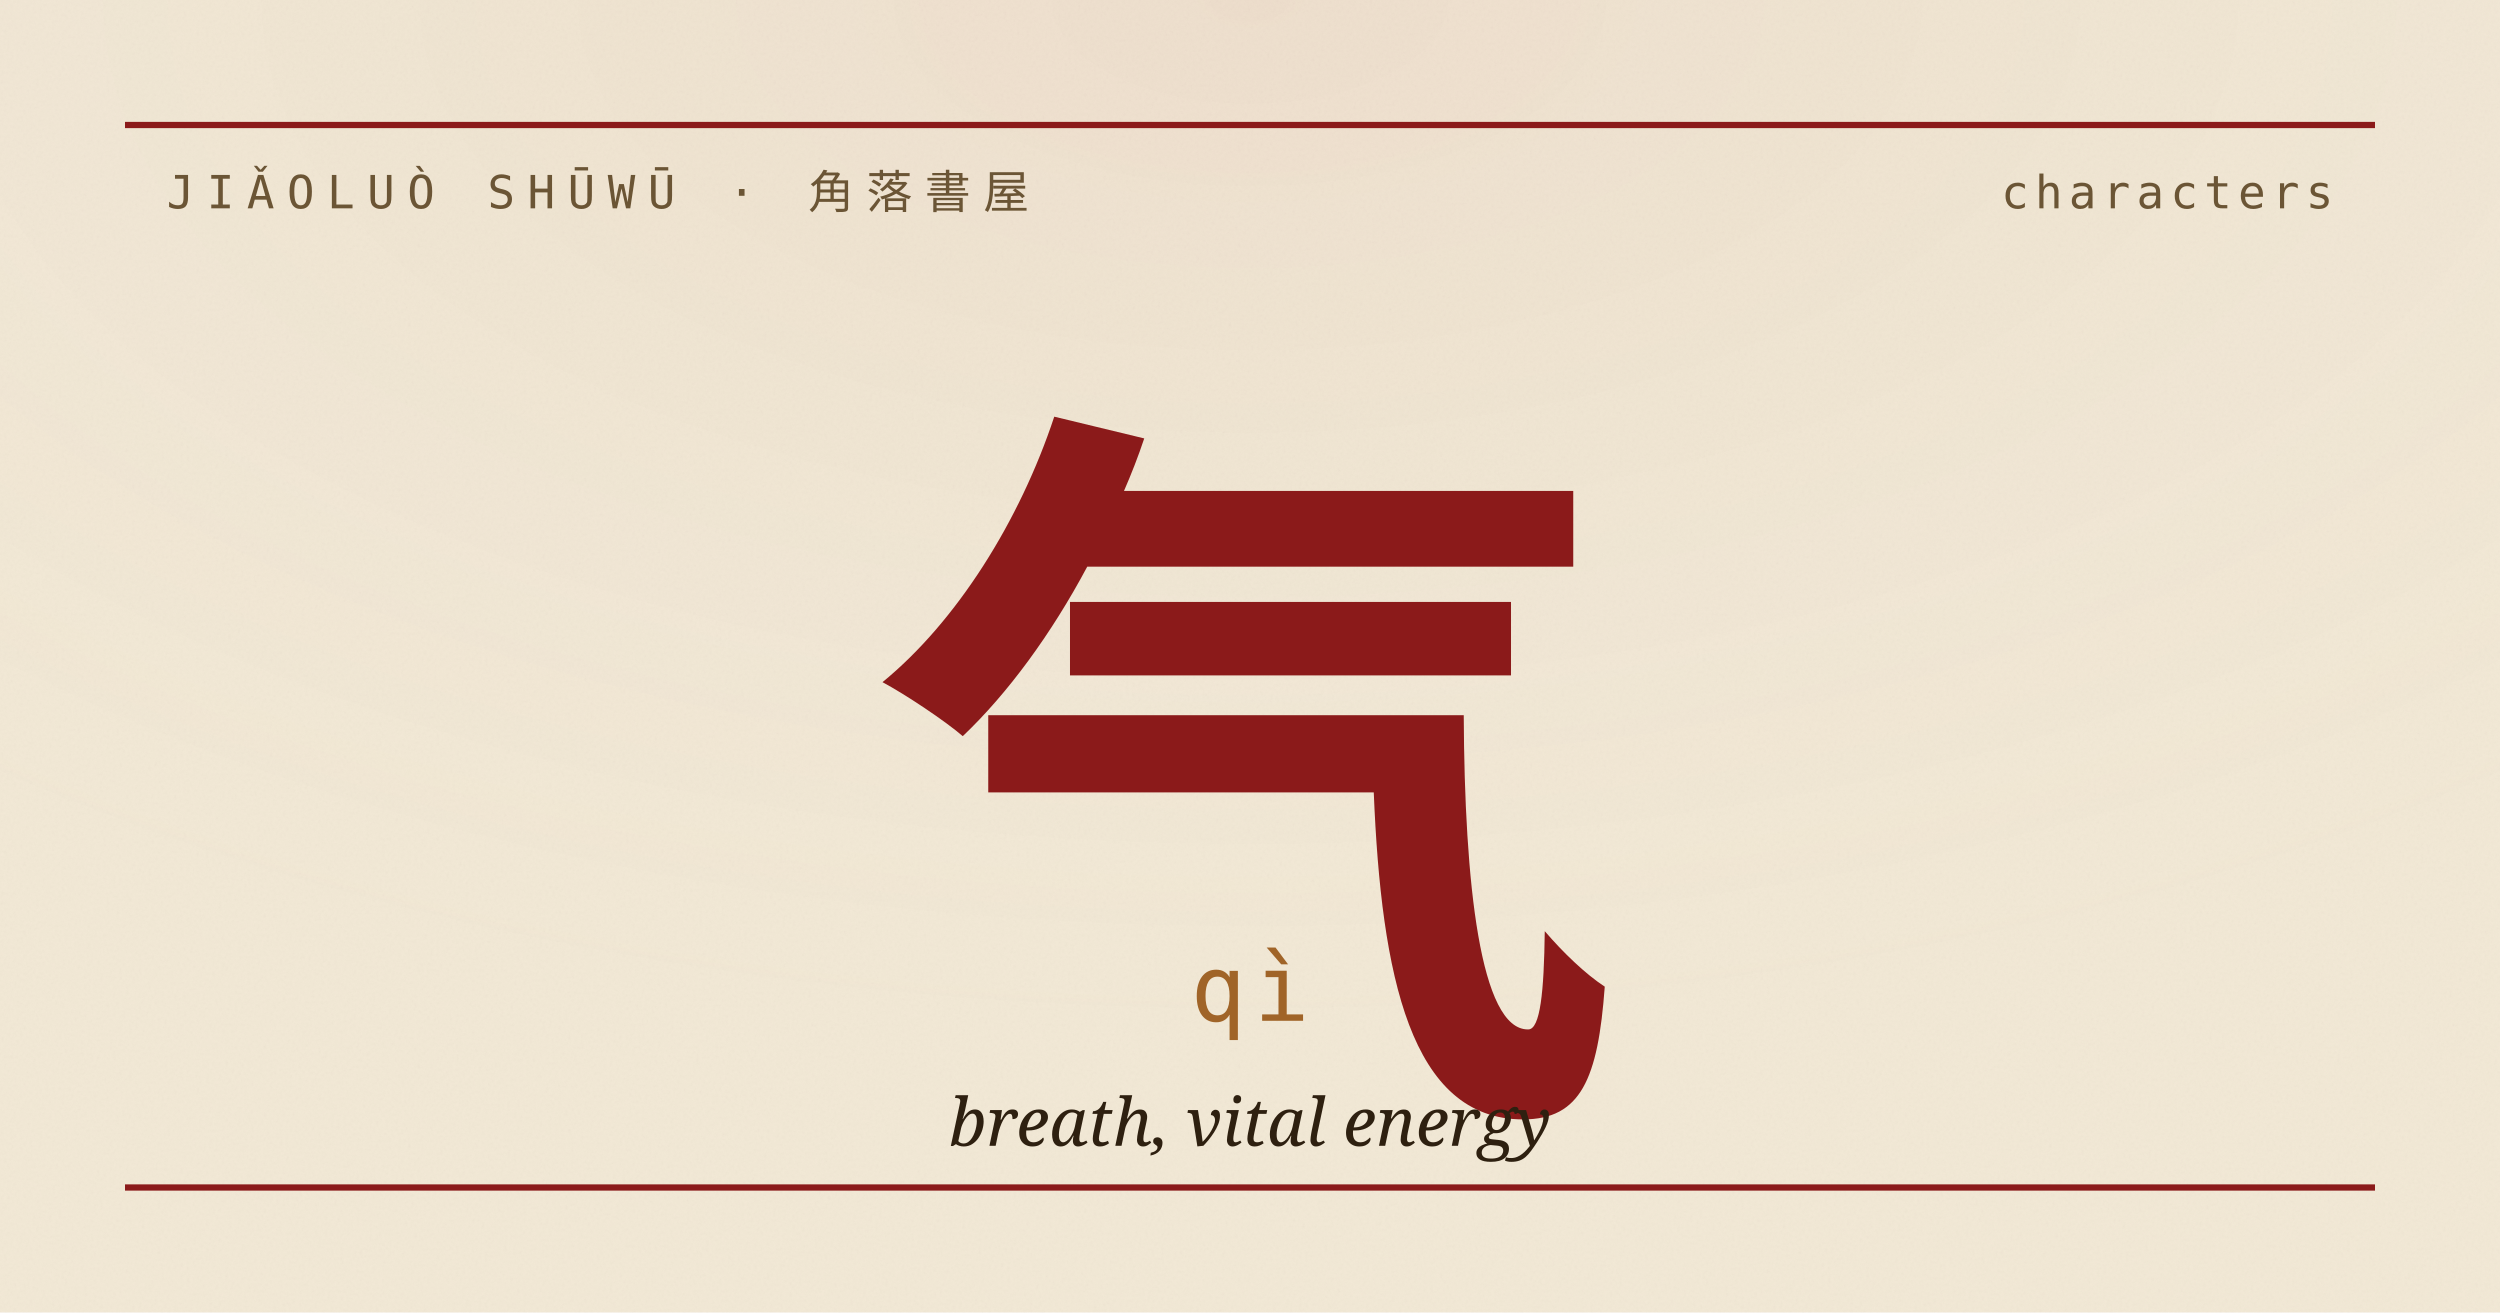
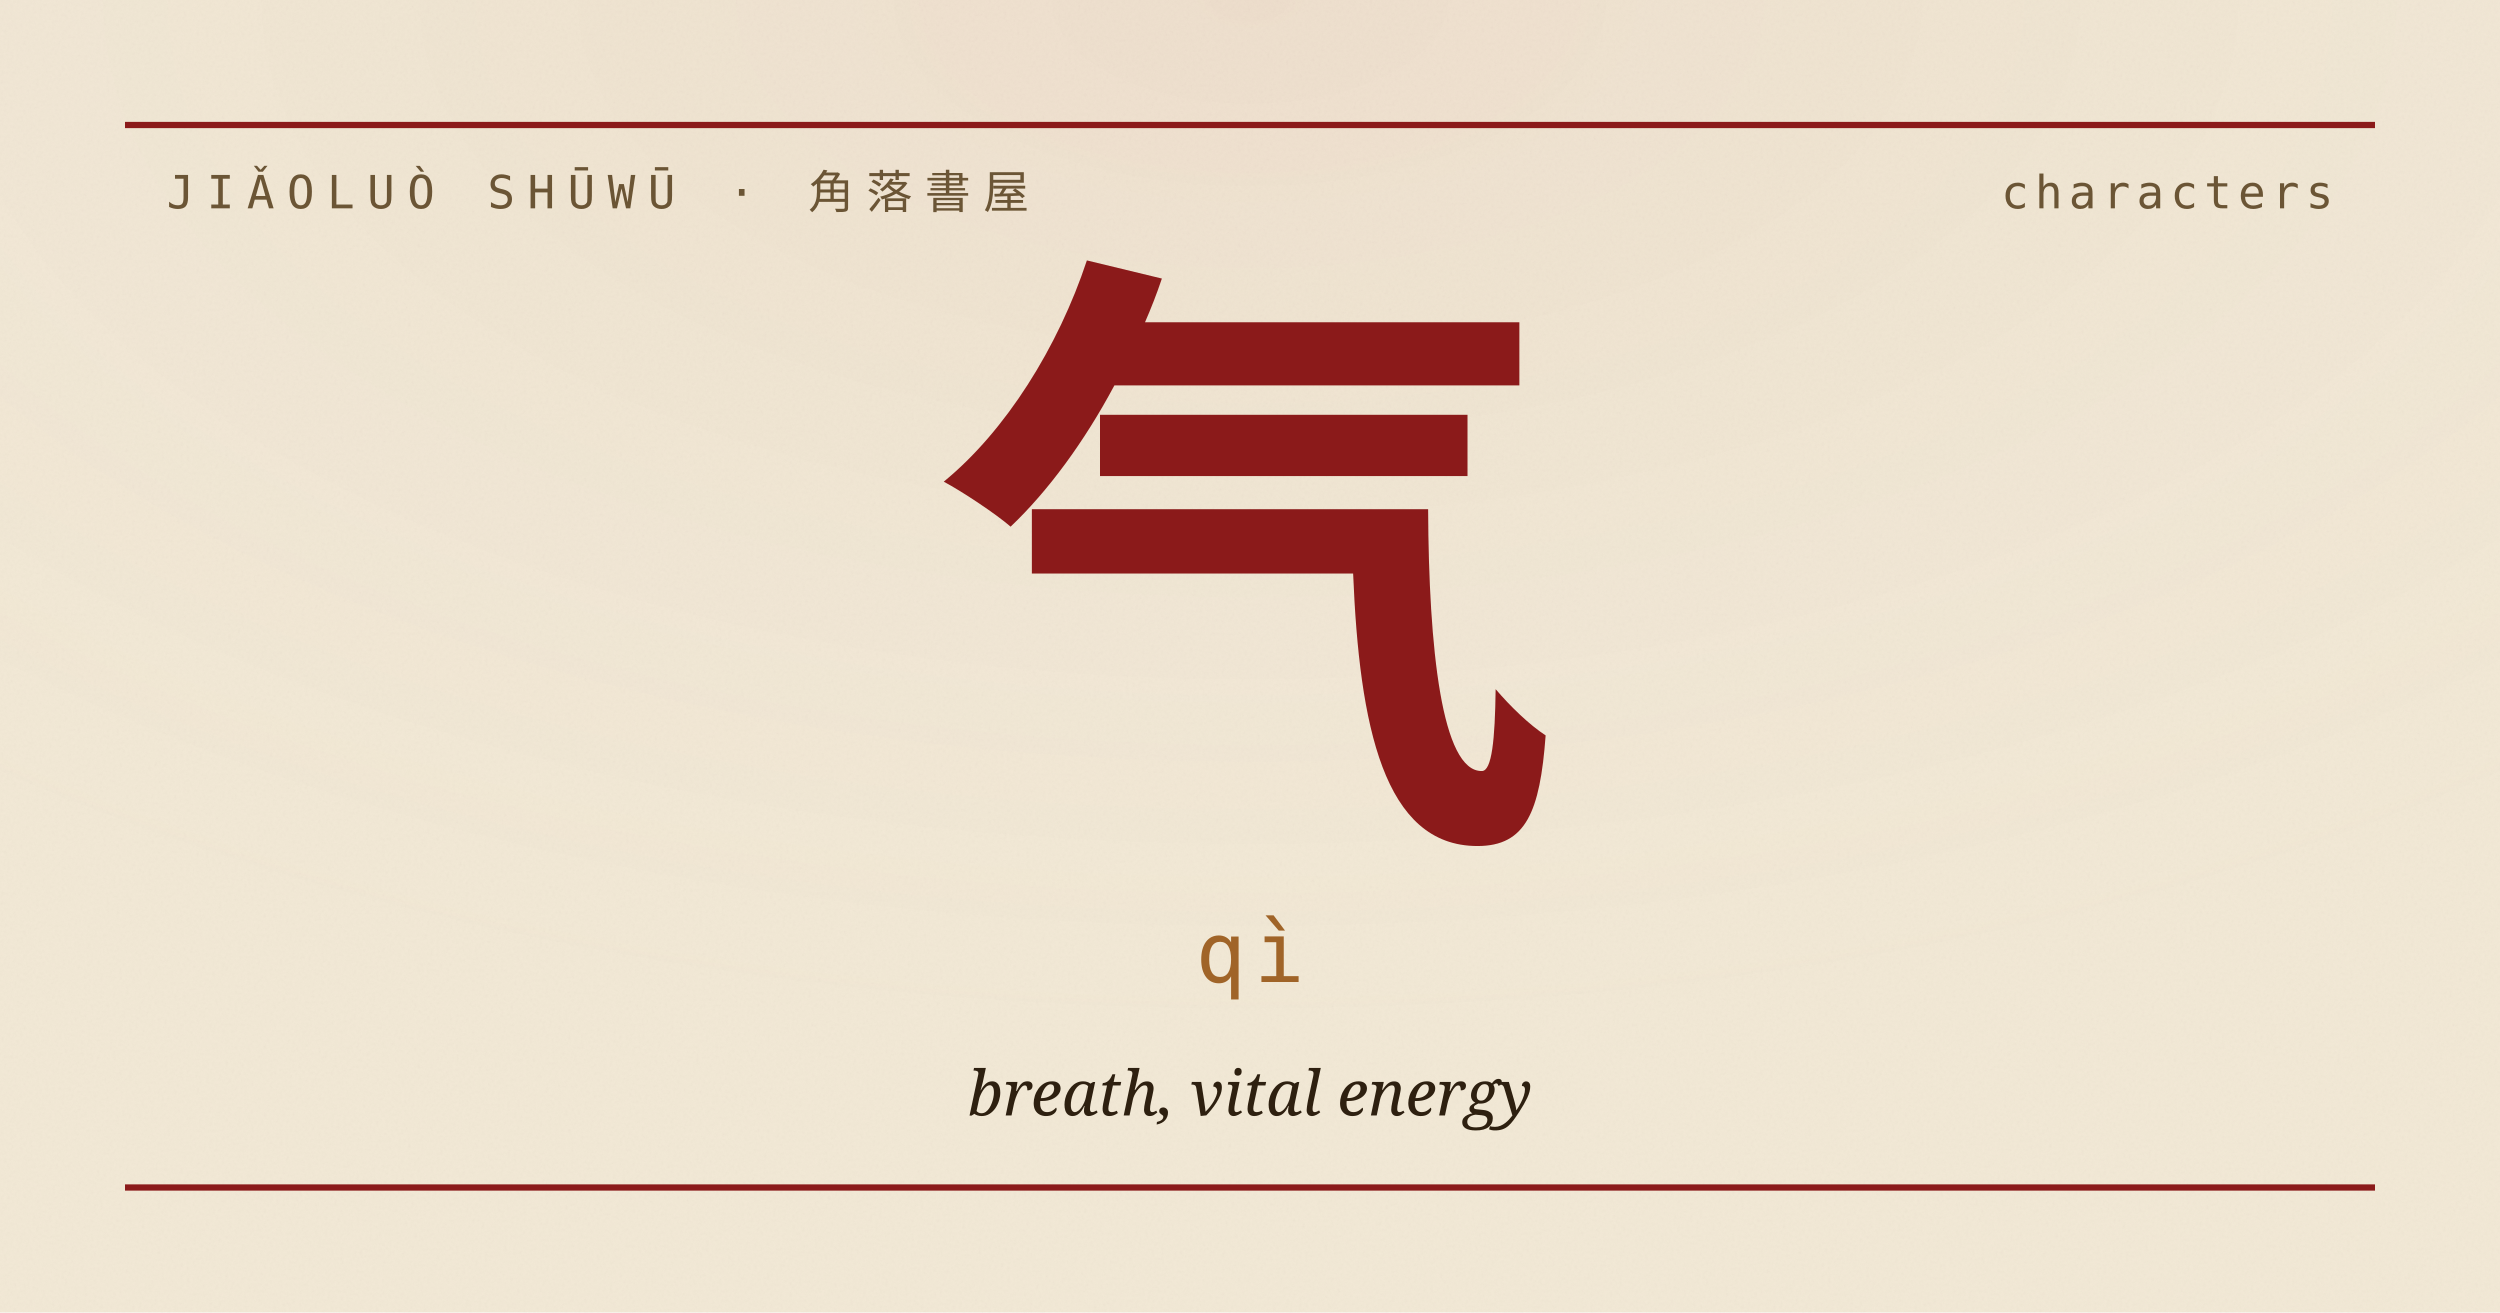
<svg xmlns="http://www.w3.org/2000/svg" viewBox="0 0 1200 630" width="1200" height="630">
  <defs>
    <filter id="paper">
      <feTurbulence type="fractalNoise" baseFrequency="0.65" numOctaves="5" stitchTiles="stitch" />
      <feColorMatrix type="saturate" values="0" />
    </filter>
    <radialGradient id="vignette" cx="50%" cy="0%" r="80%">
      <stop offset="0%" stop-color="#8b1a1a" stop-opacity="0.05" />
      <stop offset="100%" stop-color="#f2e8d5" stop-opacity="0" />
    </radialGradient>
  </defs>
  <rect width="1200" height="630" fill="#f2e8d5" />
  <rect width="1200" height="630" fill="url(#vignette)" />
  <rect width="1200" height="630" filter="url(#paper)" opacity="0.06" />
  <line x1="60" y1="60" x2="1140" y2="60" stroke="#8b1a1a" stroke-width="3" />
  <line x1="60" y1="570" x2="1140" y2="570" stroke="#8b1a1a" stroke-width="3" />
  <text x="80" y="100" font-family="Inconsolata, monospace" font-size="22" letter-spacing="6" fill="#6b5535" text-transform="uppercase">JIǍOLUÒ SHŪWŪ · 角落書屋</text>
  <text x="1120" y="100" font-family="Inconsolata, monospace" font-size="22" letter-spacing="3" fill="#6b5535" text-anchor="end">characters</text>
-   <text x="600" y="380" font-family="Noto Serif SC, serif" font-size="360" font-weight="700" fill="#8b1a1a" text-anchor="middle" dominant-baseline="middle">气</text>
-   <text x="600" y="490" font-family="Inconsolata, monospace" font-size="44" letter-spacing="4" fill="#a06428" text-anchor="middle">qì</text>
-   <text x="600" y="550" font-family="Cormorant Garamond, Georgia, serif" font-style="italic" font-size="32" fill="#2e2010" text-anchor="middle">breath, vital energy</text>
+   <text x="600" y="275" font-family="Noto Serif SC, serif" font-size="300" font-weight="700" fill="#8b1a1a" text-anchor="middle" dominant-baseline="middle">气</text>
+   <text x="600" y="460" font-family="Inconsolata, monospace" font-size="40" letter-spacing="4" fill="#a06428" text-anchor="middle" dominant-baseline="middle">qì</text>
+   <text x="600" y="525" font-family="Cormorant Garamond, Georgia, serif" font-style="italic" font-size="30" fill="#2e2010" text-anchor="middle" dominant-baseline="middle">breath, vital energy</text>
</svg>
